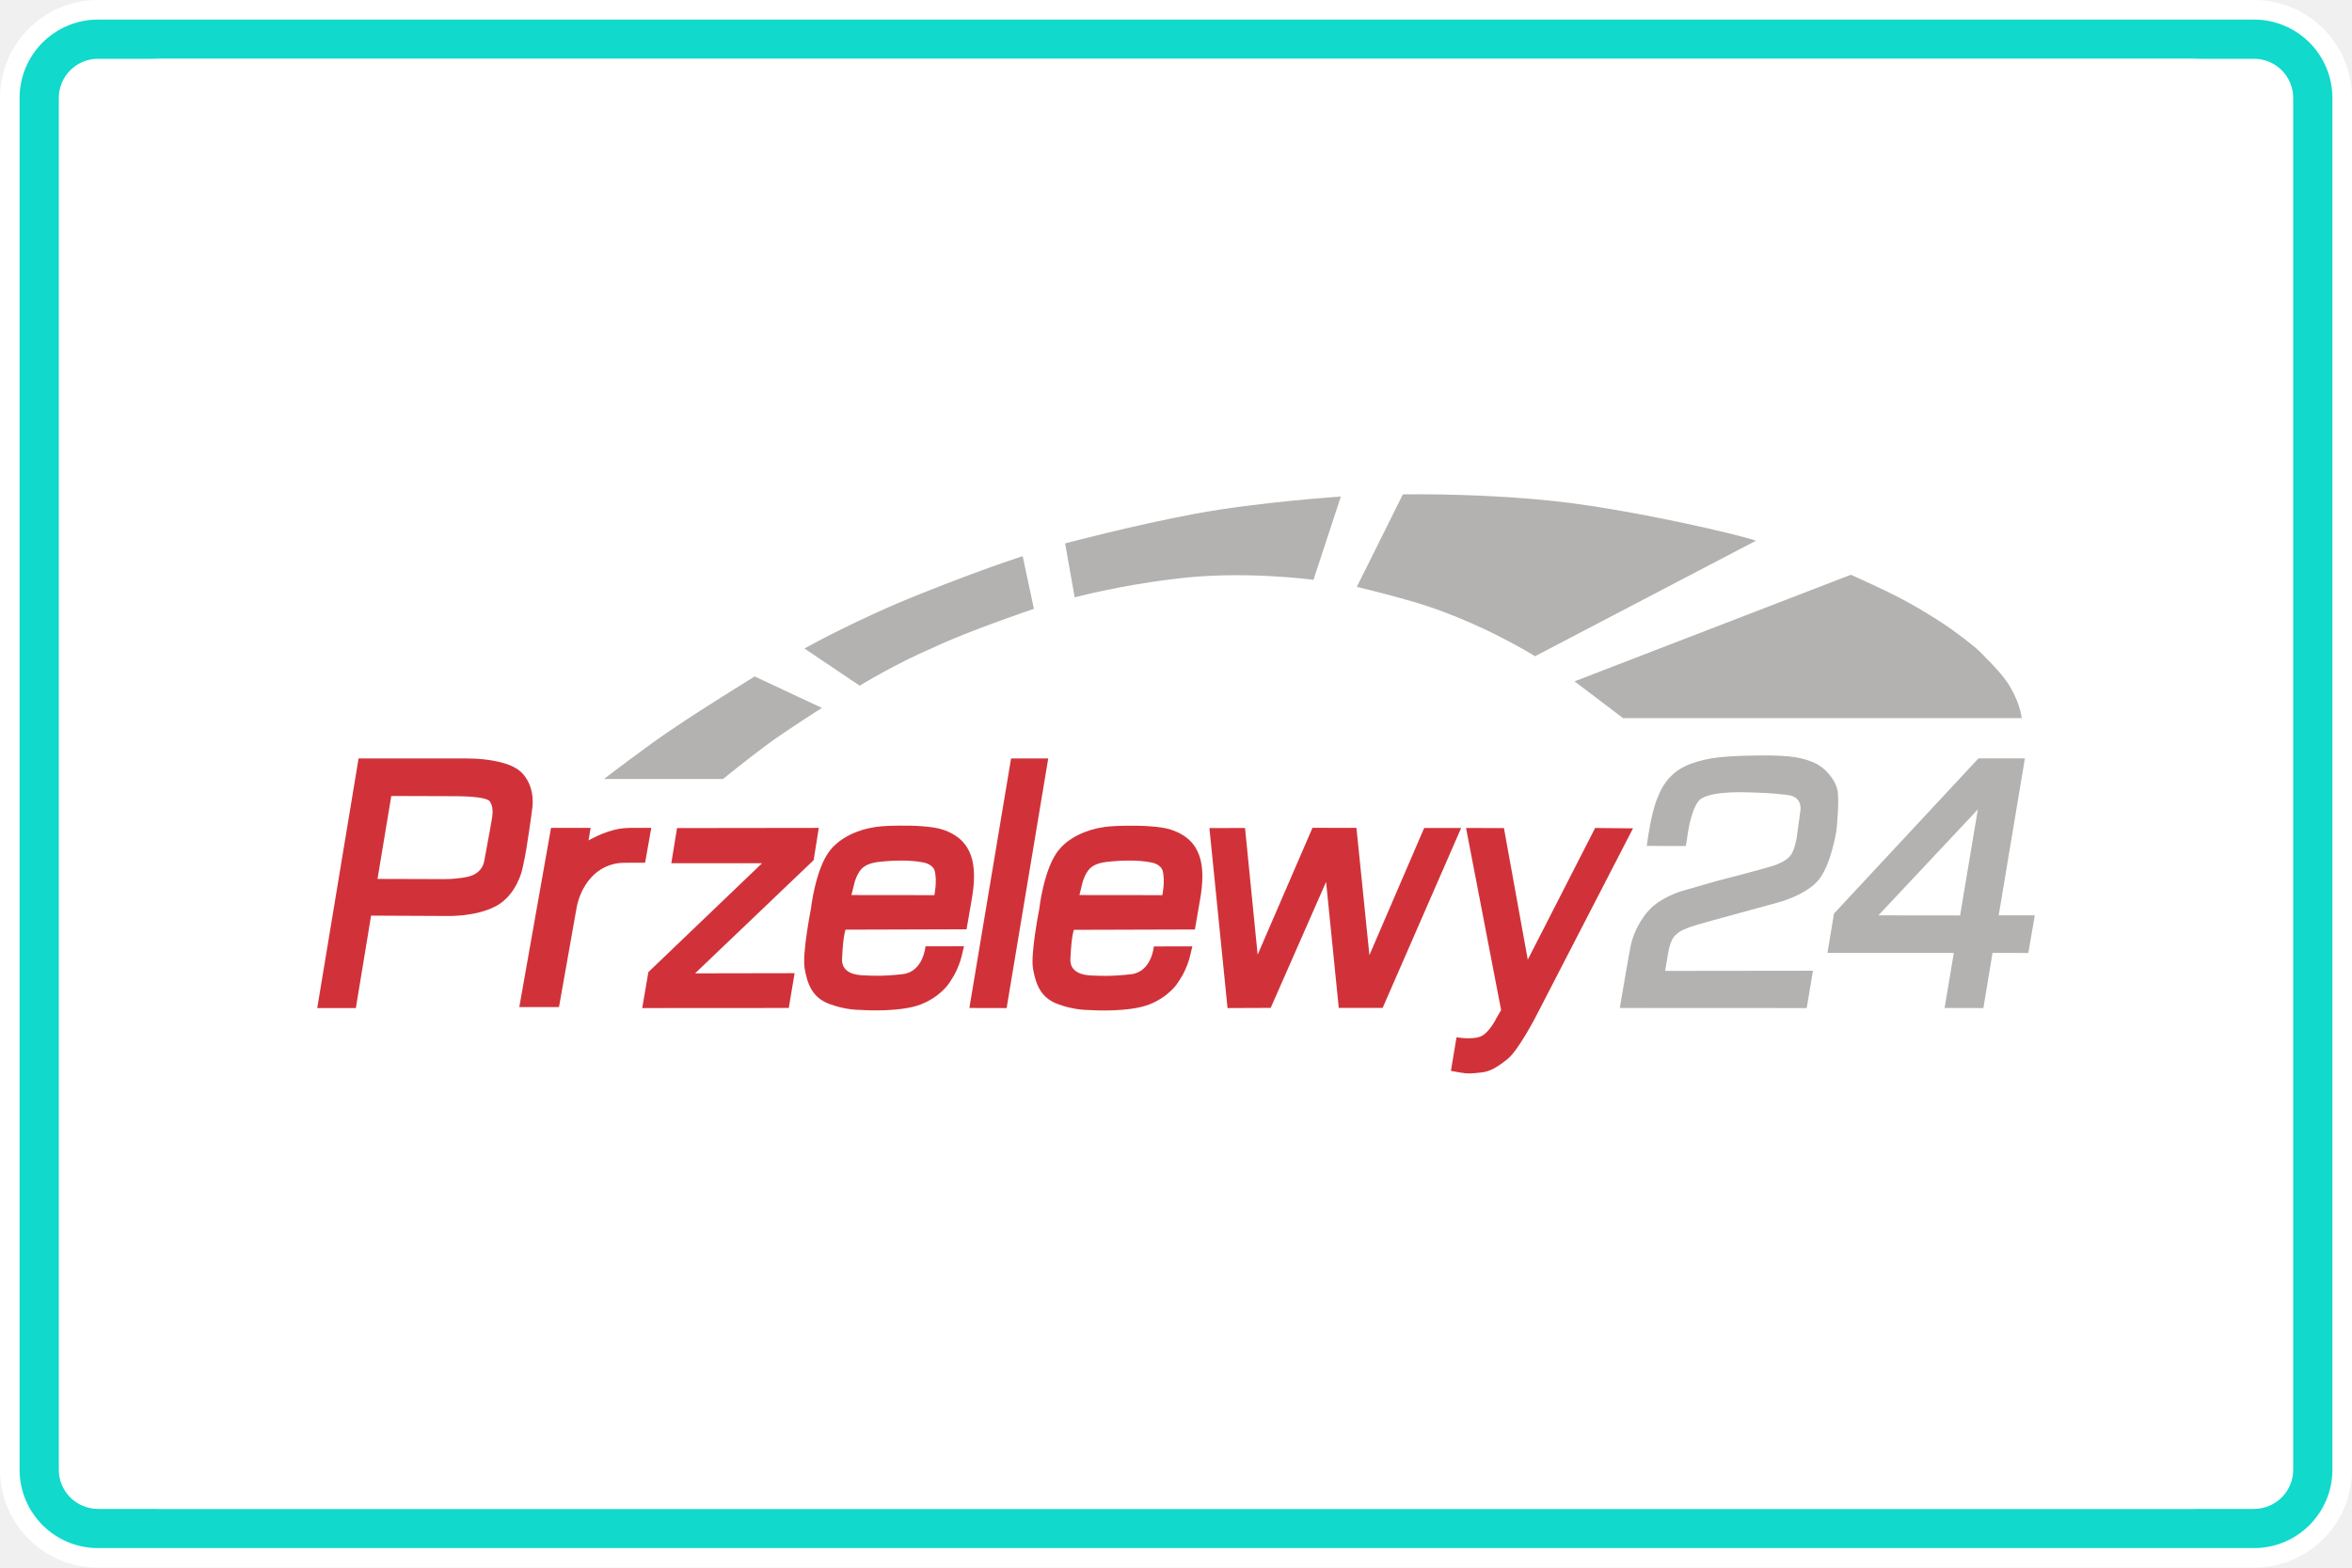
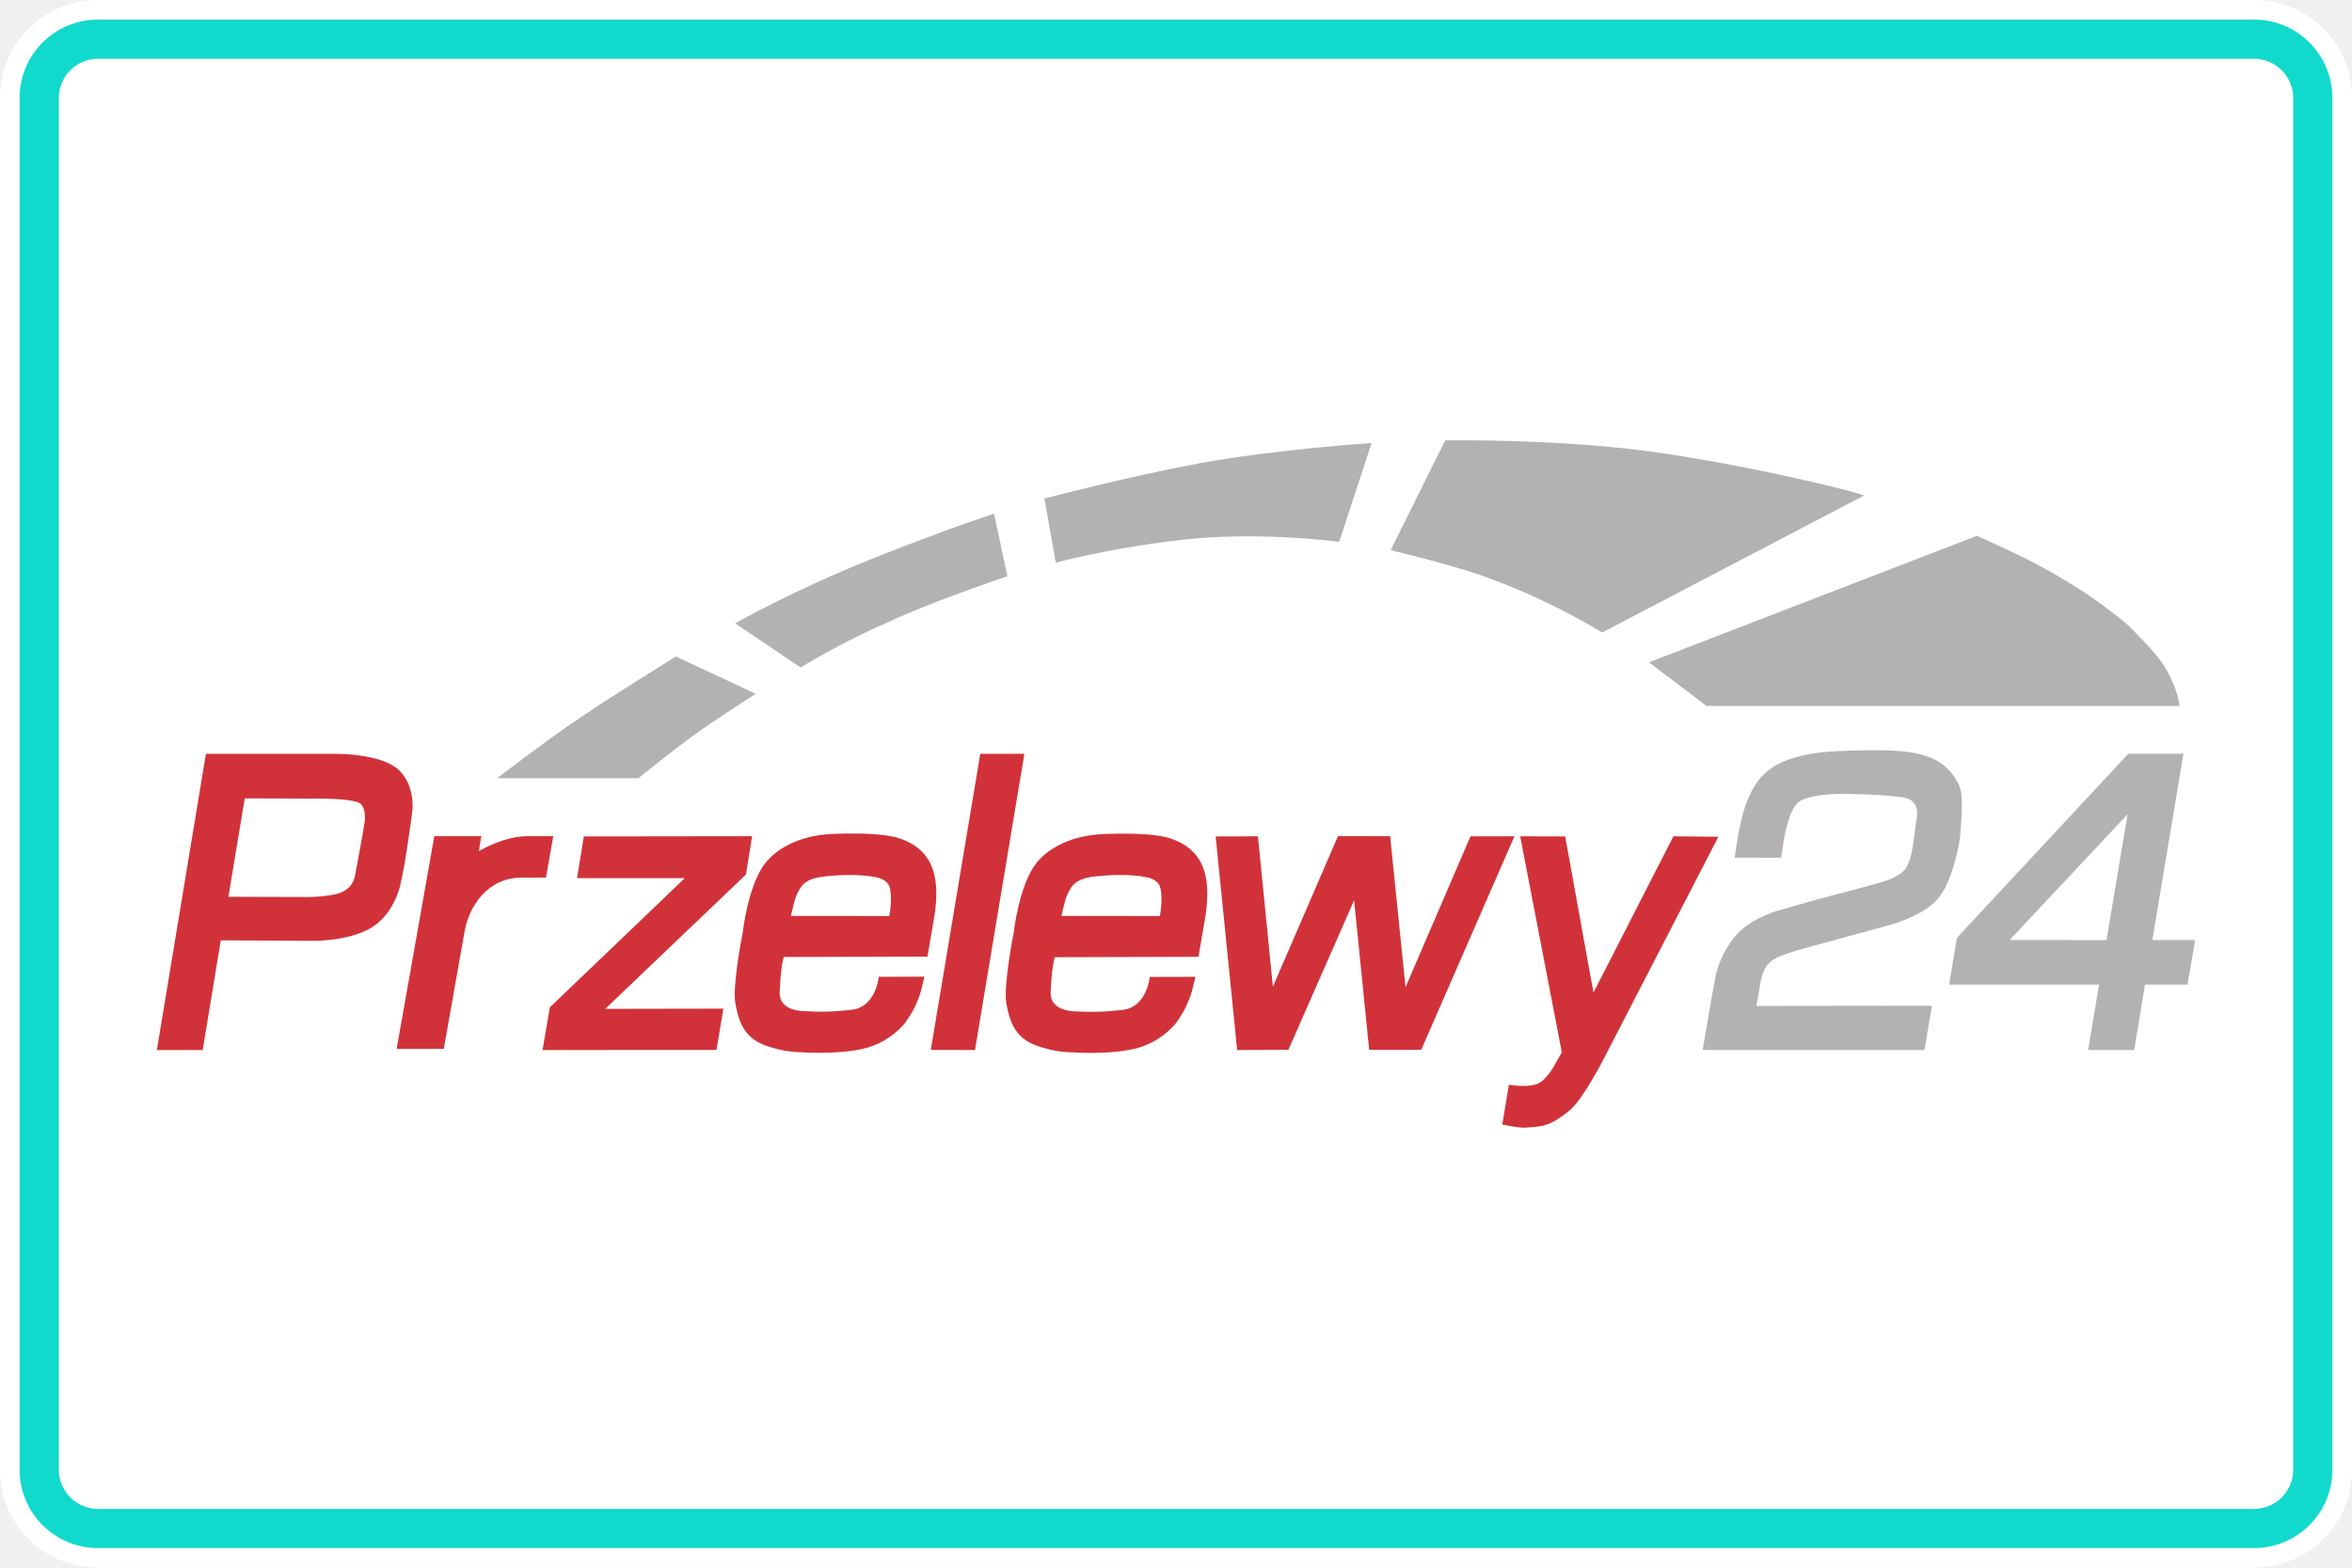
<svg xmlns="http://www.w3.org/2000/svg" width="120" height="80" viewBox="0 0 120 80" role="img" aria-labelledby="t-przelewy24">
  <rect width="120" height="80" rx="5" fill="#FFFFFF" />
  <rect x="1" y="1" width="118" height="78" rx="4" fill="#11D9CC" />
  <rect x="3" y="3" width="114" height="74" rx="2" fill="white" />
-   <svg fill="none" x="3" y="3" width="114" height="74" viewBox="0 0 120 80" preserveAspectRatio="xMidYMid meet">
+   <svg fill="none" x="8" y="8" width="104" height="64" viewBox="12.63 24.02 94.74 31.95" preserveAspectRatio="xMidYMid meet">
    <rect width="120" height="80" rx="4" fill="white" />
    <path fill-rule="evenodd" clip-rule="evenodd" d="M85.968 43.425L88.123 43.43L88.253 42.595C88.253 42.595 88.483 41.085 88.998 40.795C89.163 40.7 89.428 40.615 89.733 40.56C90.298 40.46 91.013 40.45 91.598 40.47C92.493 40.5 92.833 40.51 93.743 40.615C94.653 40.72 94.423 41.6 94.423 41.6L94.243 42.915C94.243 42.915 94.163 43.505 93.953 43.87C93.768 44.195 93.258 44.415 92.963 44.51C92.253 44.74 89.823 45.36 89.823 45.36L87.913 45.91C87.913 45.91 86.738 46.25 86.083 46.975C85.423 47.705 85.163 48.53 85.073 48.96C84.983 49.39 84.478 52.365 84.478 52.365L94.788 52.37L95.133 50.31L86.978 50.32L87.123 49.48C87.123 49.48 87.218 48.615 87.568 48.33C87.678 48.24 87.733 48.12 88.383 47.89C88.773 47.75 90.103 47.395 90.103 47.395L93.178 46.555C93.178 46.555 94.858 46.125 95.518 45.205C96.178 44.29 96.433 42.535 96.433 42.535C96.433 42.535 96.613 40.83 96.473 40.295C96.338 39.76 95.833 39.12 95.218 38.845C94.603 38.57 93.963 38.41 92.108 38.435C90.253 38.46 89.333 38.545 88.393 38.895C87.453 39.24 86.908 39.87 86.563 40.76C86.188 41.605 85.968 43.425 85.968 43.425Z" fill="#B3B2B1" />
    <path fill-rule="evenodd" clip-rule="evenodd" d="M105.378 47.255L106.823 38.595H104.263L96.293 47.155L95.933 49.325H102.903L102.393 52.365L104.533 52.37L105.038 49.325L107.013 49.33L107.368 47.255H105.378ZM103.248 47.26L98.743 47.255L104.228 41.41L103.248 47.26Z" fill="#B3B2B1" />
    <path fill-rule="evenodd" clip-rule="evenodd" d="M28.443 39.735H35.008C35.008 39.735 36.478 38.545 37.523 37.78C38.568 37.015 40.468 35.81 40.468 35.81L36.758 34.075C36.758 34.075 33.623 36.015 32.293 36.93C31.003 37.775 28.443 39.735 28.443 39.735Z" fill="#B3B2B1" />
    <path fill-rule="evenodd" clip-rule="evenodd" d="M42.553 34.585L39.508 32.535C39.508 32.535 42.263 30.97 45.928 29.51C49.588 28.05 51.543 27.44 51.543 27.44L52.163 30.345C52.163 30.345 48.638 31.525 46.618 32.48C44.528 33.37 42.553 34.585 42.553 34.585Z" fill="#B3B2B1" />
    <path fill-rule="evenodd" clip-rule="evenodd" d="M54.413 29.71L53.883 26.735C53.883 26.735 57.643 25.735 61.083 25.095C64.528 24.455 69.093 24.15 69.093 24.15L67.583 28.745C67.583 28.745 63.568 28.195 59.798 28.71C56.863 29.06 54.413 29.71 54.413 29.71Z" fill="#B3B2B1" />
    <path fill-rule="evenodd" clip-rule="evenodd" d="M69.973 29.135L72.513 24.03C72.513 24.03 78.078 23.92 82.878 24.665C87.678 25.405 92.068 26.545 91.973 26.595L79.803 32.96C79.803 32.96 76.958 31.16 73.428 30.055C71.428 29.465 69.973 29.135 69.973 29.135Z" fill="#B3B2B1" />
    <path fill-rule="evenodd" clip-rule="evenodd" d="M81.983 34.345L84.658 36.375H106.643C106.643 36.375 106.598 35.665 106.013 34.655C105.648 34.025 104.983 33.355 104.288 32.66C104.033 32.41 103.023 31.62 102.263 31.125C100.323 29.865 99.238 29.38 97.223 28.465L81.983 34.345Z" fill="#B3B2B1" />
    <path fill-rule="evenodd" clip-rule="evenodd" d="M32.478 42.44L40.298 42.43L40.013 44.21L33.473 50.455L38.963 50.445L38.643 52.365L30.558 52.37L30.898 50.385L37.168 44.38H32.163L32.478 42.44Z" fill="#D13239" />
    <path fill-rule="evenodd" clip-rule="evenodd" d="M23.923 39.395C23.753 39.215 23.508 39.075 23.238 38.965C22.953 38.855 22.638 38.775 22.328 38.72C21.938 38.65 21.558 38.62 21.288 38.61C21.038 38.6 20.878 38.6 20.878 38.6H14.913L12.633 52.37H14.763L15.603 47.27L19.733 47.29C19.733 47.29 21.343 47.355 22.483 46.75C23.623 46.145 23.928 44.77 23.928 44.77C23.928 44.77 24.053 44.26 24.158 43.64C24.273 42.955 24.388 42.135 24.448 41.7C24.473 41.51 24.488 41.39 24.488 41.39C24.488 41.39 24.518 41.25 24.518 41.03C24.523 40.725 24.478 40.265 24.238 39.825C24.153 39.67 24.053 39.53 23.923 39.395ZM22.283 41.825C22.283 41.85 22.093 42.955 21.843 44.265C21.748 44.765 21.363 45.035 20.923 45.13C20.193 45.285 19.408 45.255 19.408 45.255L15.958 45.245L16.718 40.67L19.843 40.68C19.843 40.68 20.053 40.675 20.348 40.68C20.683 40.685 21.128 40.7 21.493 40.75C21.808 40.79 22.058 40.855 22.138 40.955C22.243 41.085 22.283 41.255 22.298 41.405C22.318 41.625 22.283 41.81 22.283 41.825Z" fill="#D13239" />
    <path fill-rule="evenodd" clip-rule="evenodd" d="M50.903 38.6H52.953L50.658 52.37L48.603 52.365L50.903 38.6Z" fill="#D13239" />
    <path fill-rule="evenodd" clip-rule="evenodd" d="M61.843 42.44L63.808 42.435L64.503 49.425L67.528 42.425L69.953 42.43L70.668 49.45L73.688 42.435H75.728L71.398 52.36H68.978L68.278 45.41L65.223 52.36L62.843 52.37L61.843 42.44Z" fill="#D13239" />
    <path d="M47.118 42.52C46.543 42.335 45.548 42.295 44.703 42.305C43.888 42.315 43.513 42.355 43.208 42.42C43.208 42.42 41.758 42.63 40.933 43.65C40.108 44.67 39.863 46.9 39.863 46.9C39.863 46.9 39.373 49.365 39.518 50.19C39.663 51.01 39.918 51.775 40.848 52.13C41.778 52.49 42.568 52.47 42.568 52.47C42.568 52.47 44.228 52.6 45.478 52.305C46.728 52.01 47.388 51.13 47.388 51.13C47.388 51.13 47.683 50.75 47.893 50.3C48.103 49.85 48.168 49.535 48.178 49.495L48.308 48.96L46.183 48.965C46.183 48.965 46.068 50.37 44.918 50.5C43.773 50.63 43.158 50.58 42.933 50.57C42.713 50.56 41.483 50.615 41.583 49.585C41.583 49.57 41.583 49.55 41.588 49.52C41.643 48.35 41.773 48.045 41.773 48.045L48.448 48.025L48.733 46.375C49.063 44.505 48.828 43.08 47.118 42.52ZM46.673 46.14L42.098 46.135L42.278 45.41C42.278 45.41 42.438 44.84 42.753 44.6C43.073 44.36 43.478 44.315 43.858 44.28C44.238 44.245 45.253 44.17 46.078 44.34C46.353 44.395 46.613 44.55 46.683 44.78C46.843 45.32 46.673 46.14 46.673 46.14Z" fill="#D13239" />
    <path d="M41.598 49.54C41.598 49.555 41.593 49.57 41.593 49.585C41.588 49.665 41.598 49.535 41.598 49.54Z" fill="#D13239" />
    <path d="M54.188 49.545C54.188 49.56 54.183 49.575 54.183 49.59C54.183 49.67 54.188 49.54 54.188 49.545Z" fill="#D13239" />
    <path d="M59.713 42.525C59.138 42.34 58.143 42.3 57.298 42.31C56.483 42.32 56.108 42.36 55.803 42.425C55.803 42.425 54.353 42.635 53.528 43.655C52.703 44.675 52.458 46.905 52.458 46.905C52.458 46.905 51.968 49.37 52.113 50.195C52.258 51.015 52.513 51.78 53.443 52.135C54.373 52.495 55.163 52.475 55.163 52.475C55.163 52.475 56.823 52.605 58.073 52.31C59.323 52.015 59.983 51.135 59.983 51.135C59.983 51.135 60.278 50.755 60.488 50.305C60.698 49.855 60.763 49.54 60.773 49.5L60.903 48.965L58.778 48.97C58.778 48.97 58.663 50.375 57.513 50.505C56.368 50.635 55.753 50.585 55.528 50.58C55.308 50.57 54.078 50.62 54.178 49.595C54.178 49.58 54.178 49.56 54.183 49.53C54.238 48.36 54.368 48.055 54.368 48.055L61.043 48.035L61.328 46.385C61.658 44.51 61.423 43.08 59.713 42.525ZM59.248 46.14L54.673 46.135L54.853 45.41C54.853 45.41 55.013 44.84 55.328 44.6C55.643 44.36 56.053 44.315 56.433 44.28C56.813 44.245 57.828 44.17 58.653 44.34C58.928 44.395 59.188 44.55 59.258 44.78C59.418 45.315 59.248 46.14 59.248 46.14Z" fill="#D13239" />
    <path fill-rule="evenodd" clip-rule="evenodd" d="M78.088 42.44L79.403 49.7L83.118 42.435L85.208 42.455L79.853 52.83C79.853 52.83 78.883 54.71 78.283 55.185C77.683 55.66 77.313 55.875 76.823 55.925C76.333 55.975 76.133 56.01 75.663 55.925L75.163 55.835L75.473 53.98C75.473 53.98 76.303 54.135 76.793 53.94C77.288 53.745 77.683 52.905 77.683 52.905L77.933 52.485L75.998 42.435L78.088 42.44Z" fill="#D13239" />
    <path d="M29.868 42.43C29.043 42.43 28.263 42.755 27.598 43.12L27.713 42.43H25.528L23.778 52.315H25.968L26.938 46.84C27.138 45.73 27.968 44.355 29.588 44.355L30.718 44.35L31.058 42.43H29.868Z" fill="#D13239" />
  </svg>
</svg>
